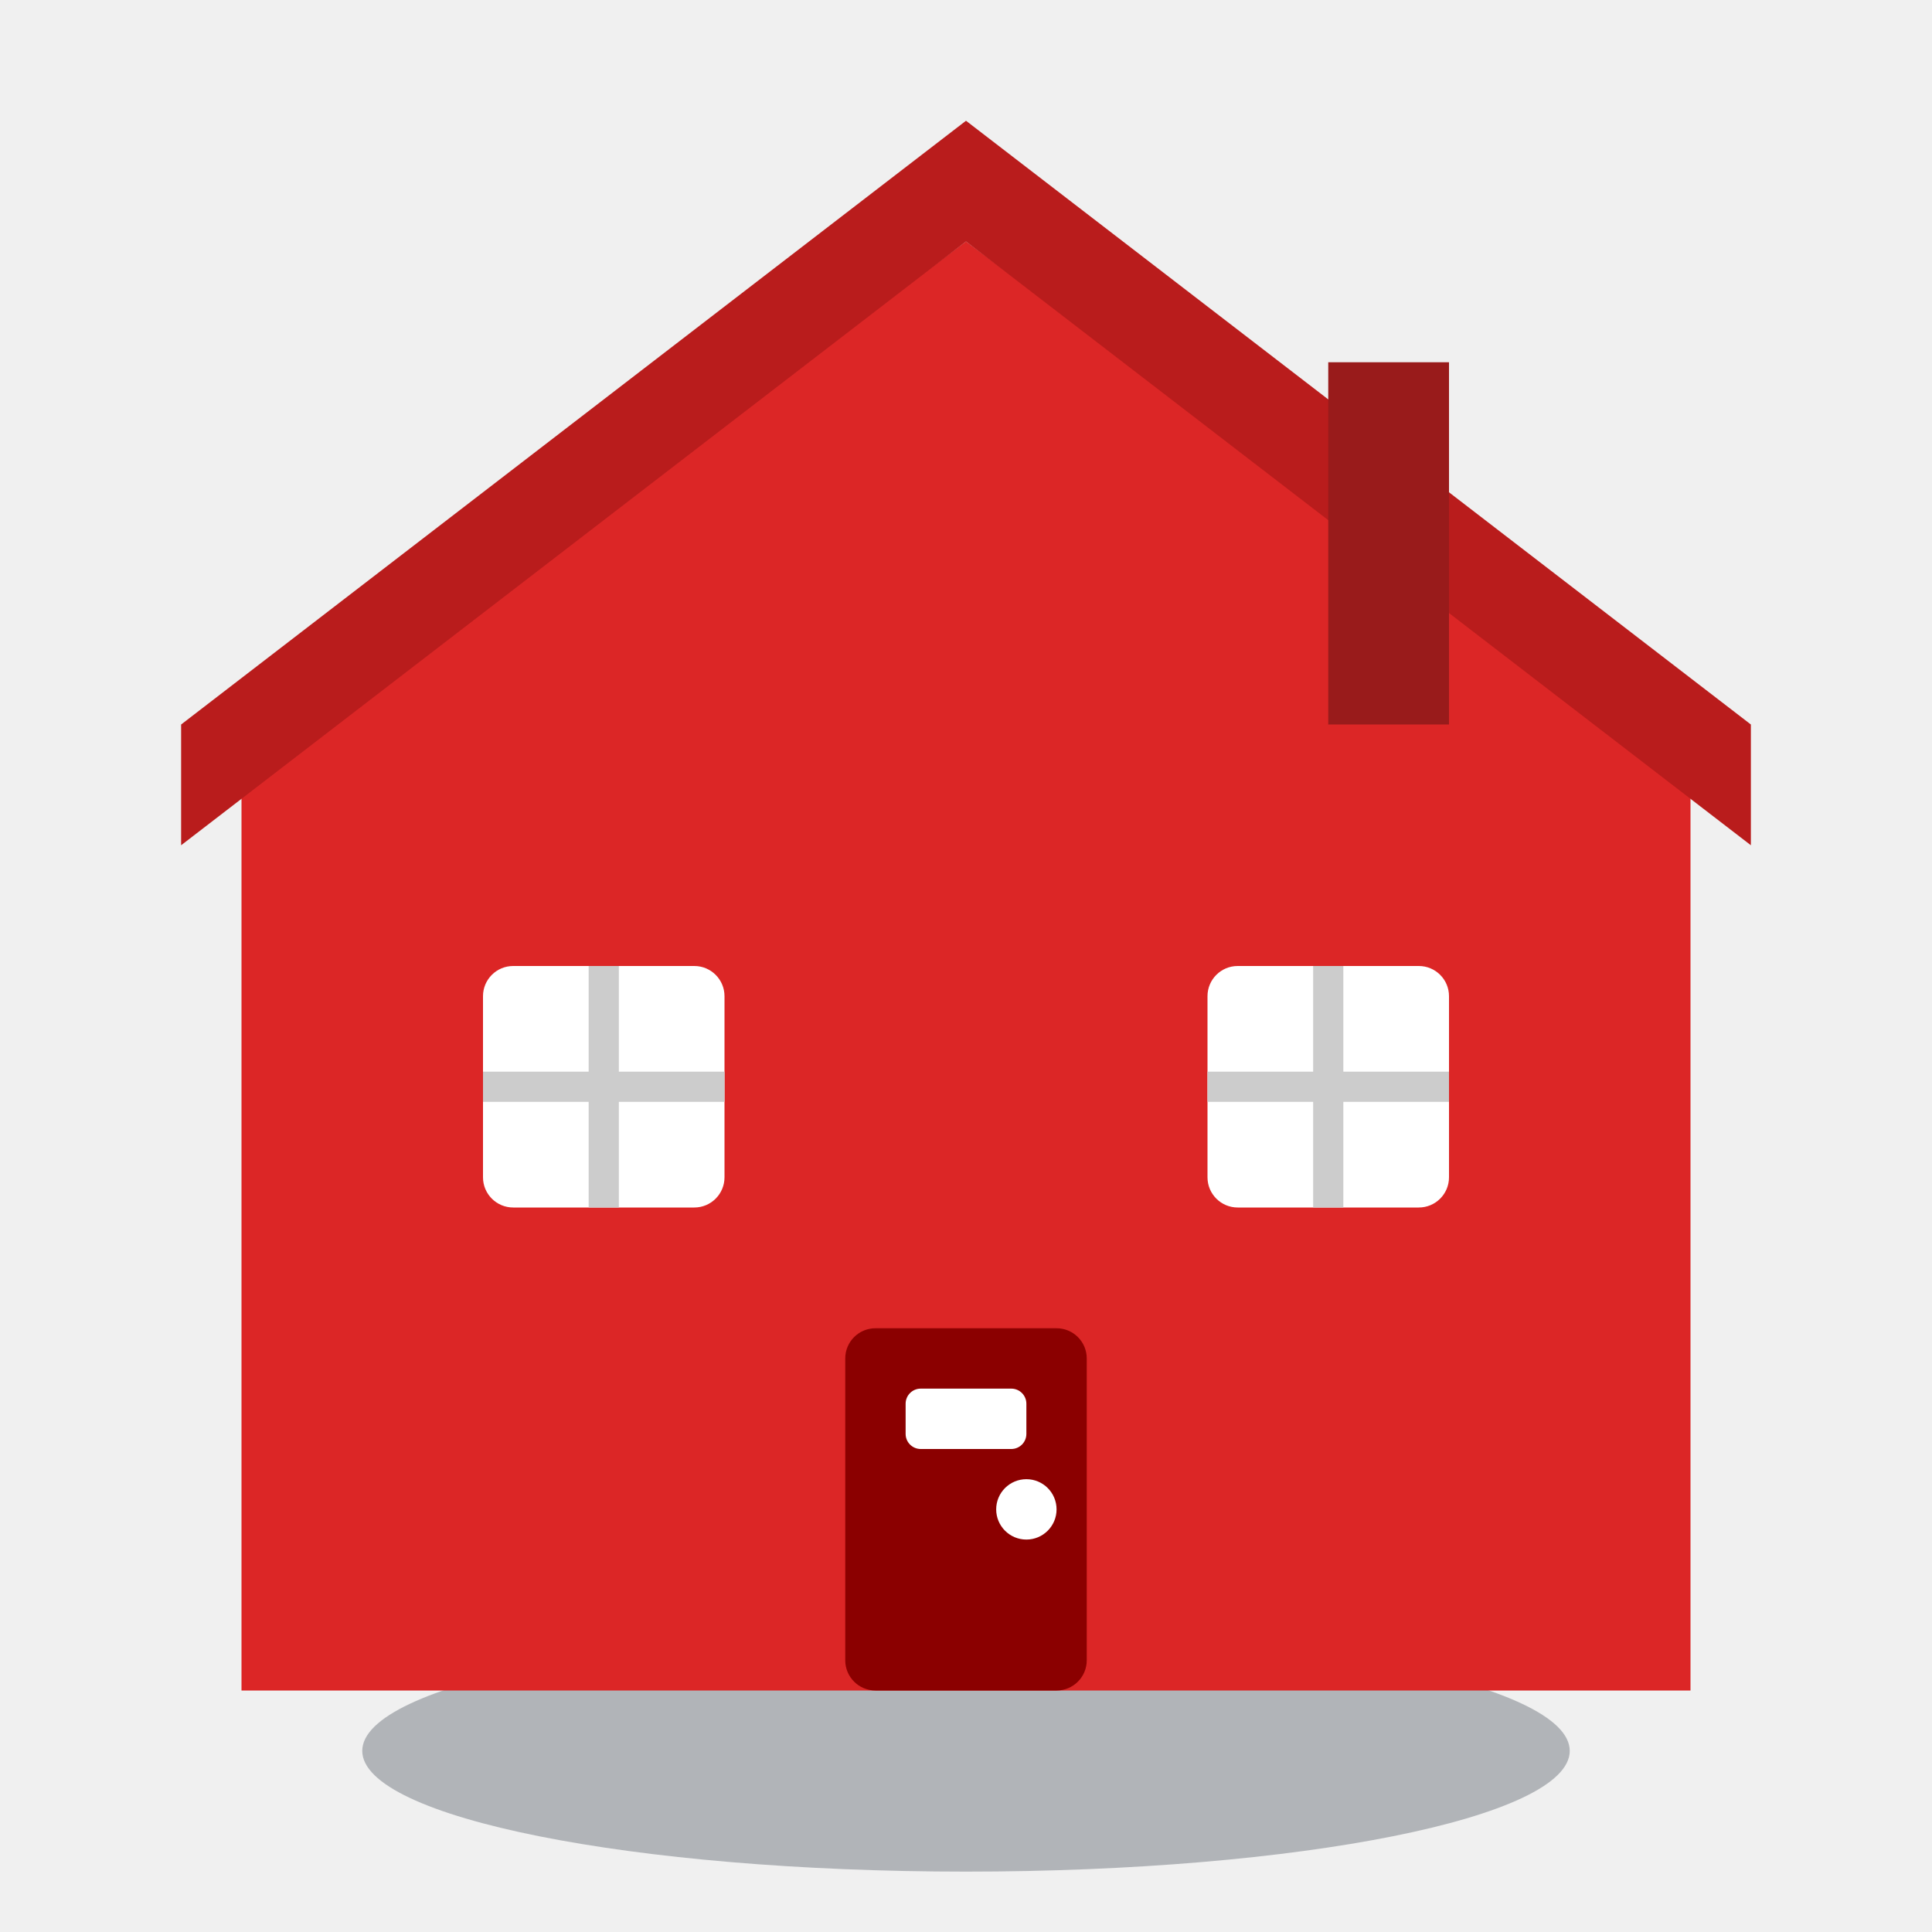
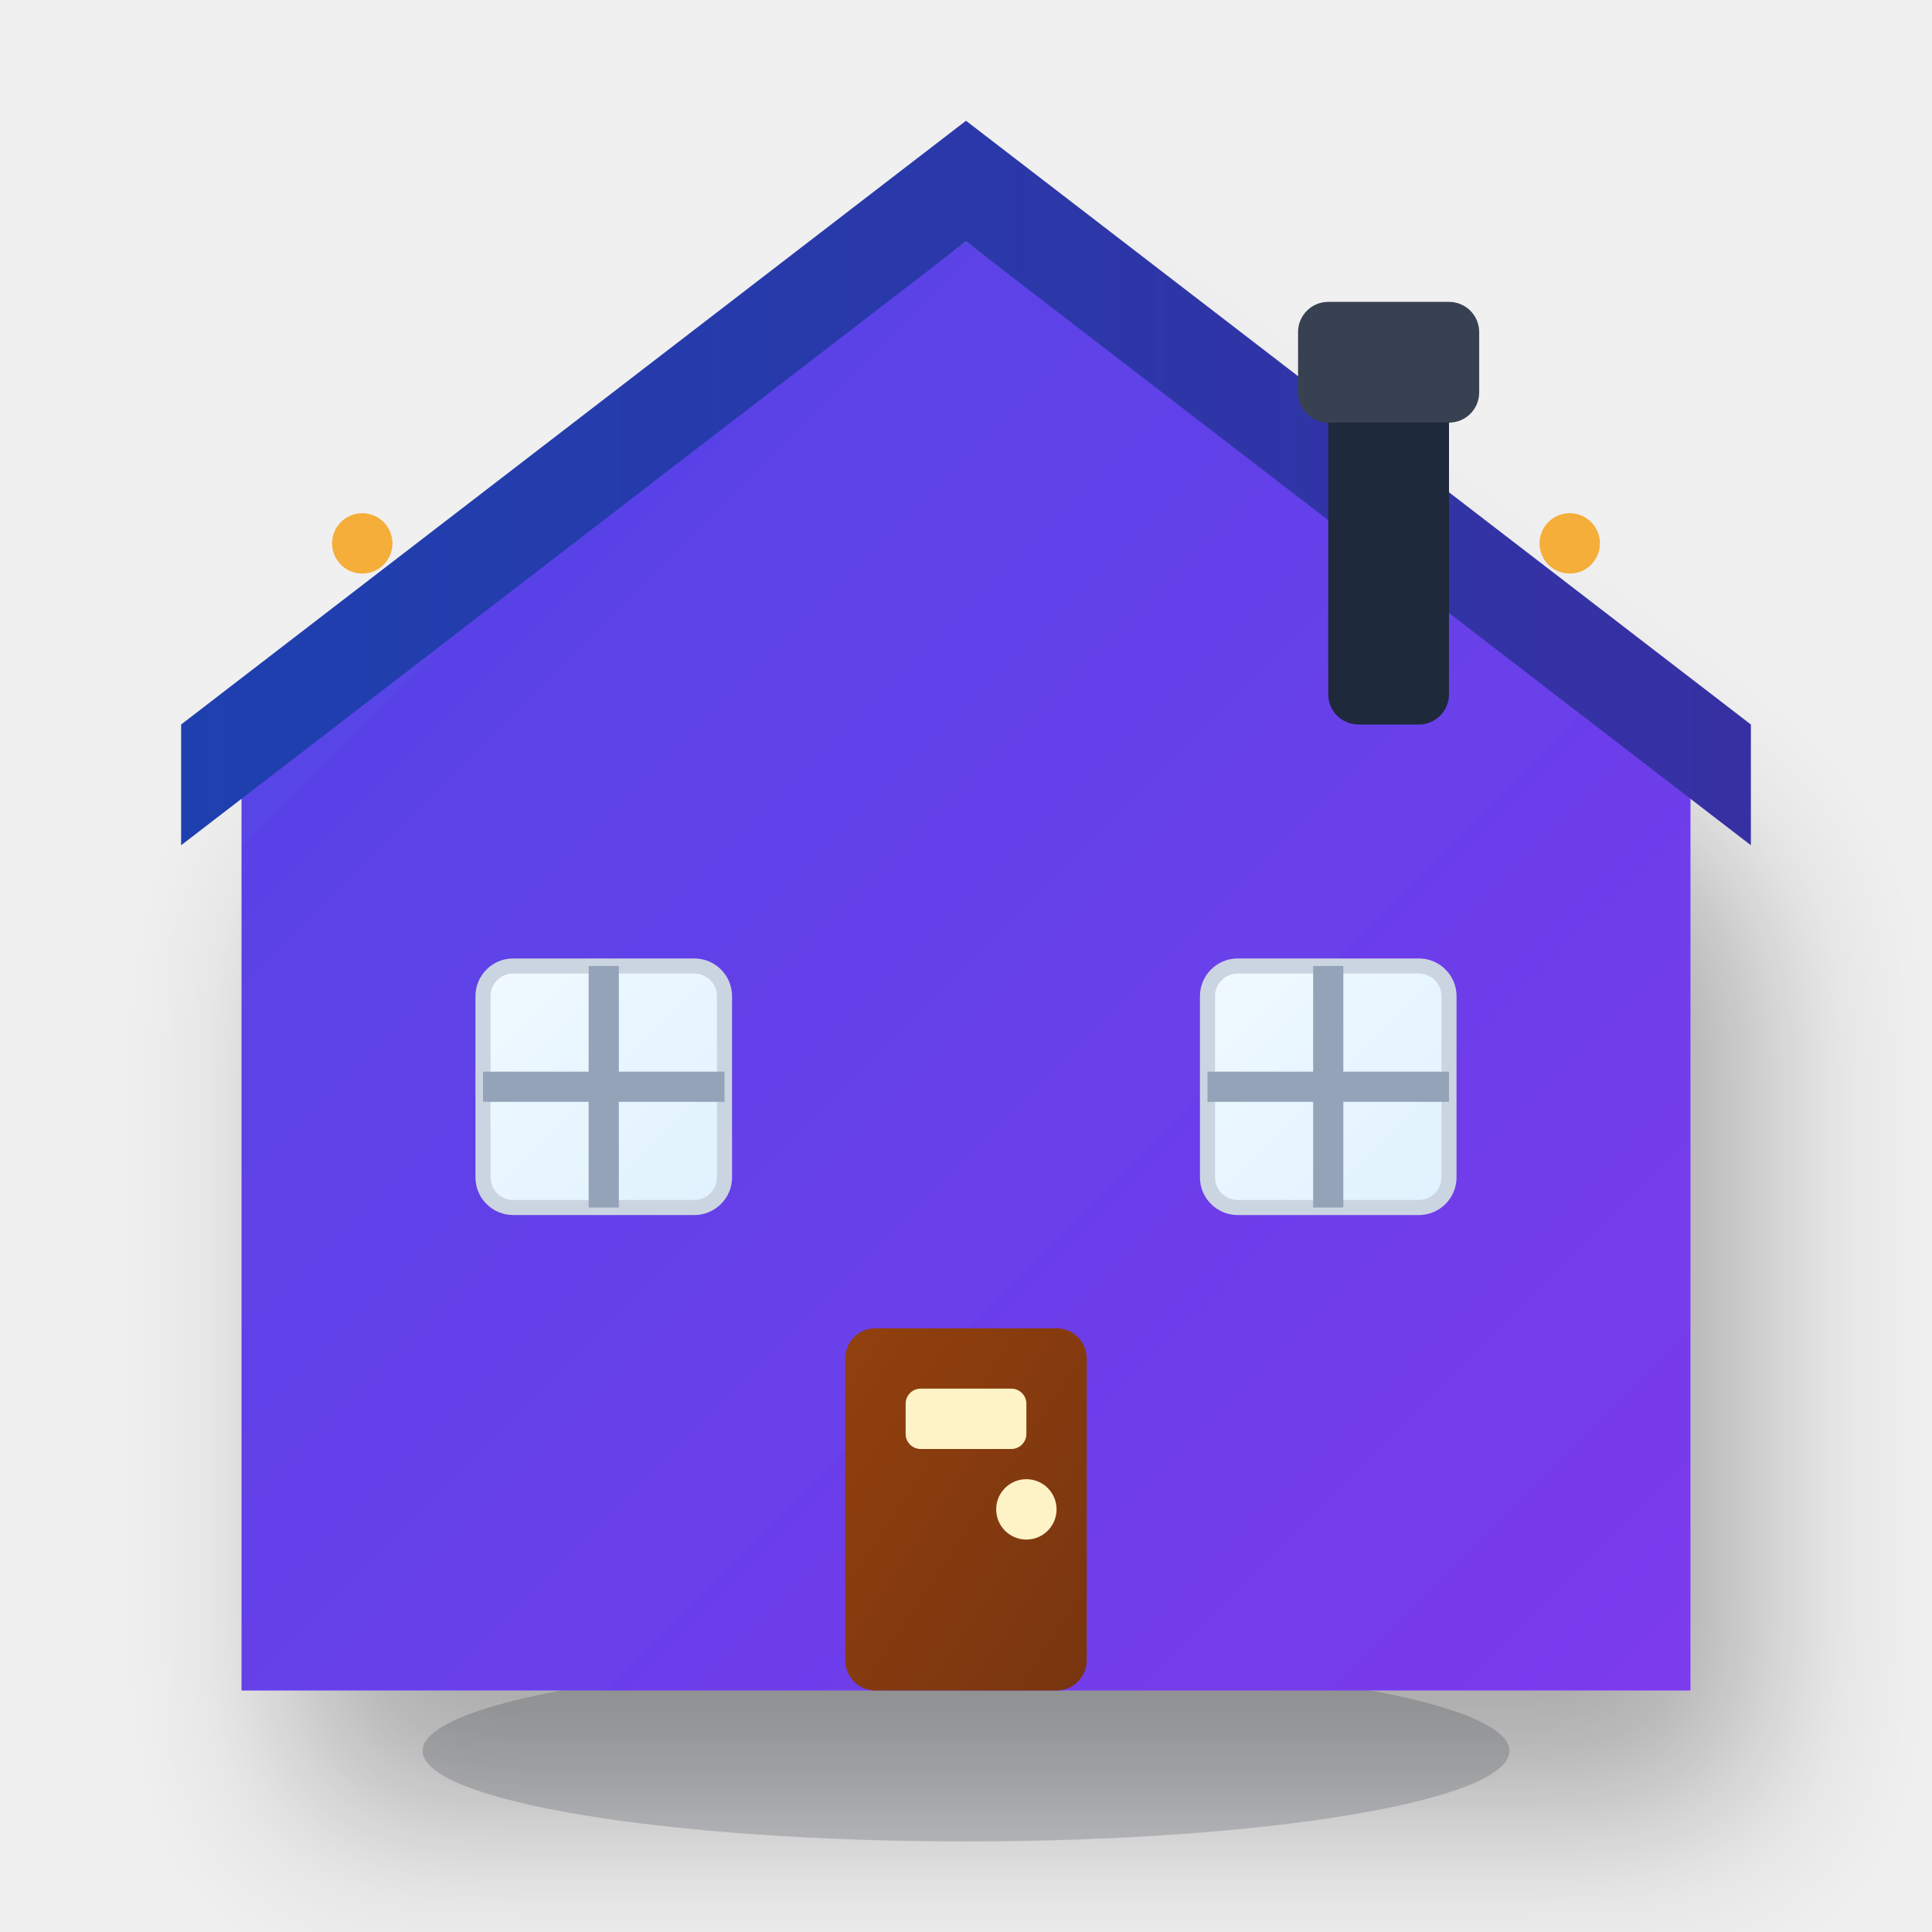
<svg xmlns="http://www.w3.org/2000/svg" viewBox="0 0 64 64" width="64" height="64">
  <defs>
-     <style>
-       .house-main { fill: #dc2626; }
-       .house-roof { fill: #b91c1c; }
-       .house-door { fill: #8b0000; }
-       .house-windows { fill: #ffffff; }
-       .house-chimney { fill: #991b1b; }
-       .house-shadow { fill: #1f2937; opacity: 0.3; }
-     </style>
+     <linearGradient id="houseGradient" x1="0%" y1="0%" x2="100%" y2="100%">
+       <stop offset="0%" style="stop-color:#4F46E5;stop-opacity:1" />
+       <stop offset="100%" style="stop-color:#7C3AED;stop-opacity:1" />
+     </linearGradient>
+     <linearGradient id="roofGradient" x1="0%" y1="0%" x2="100%" y2="0%">
+       <stop offset="0%" style="stop-color:#1E40AF;stop-opacity:1" />
+       <stop offset="100%" style="stop-color:#3730A3;stop-opacity:1" />
+     </linearGradient>
+     <linearGradient id="doorGradient" x1="0%" y1="0%" x2="100%" y2="100%">
+       <stop offset="0%" style="stop-color:#92400E;stop-opacity:1" />
+       <stop offset="100%" style="stop-color:#78350F;stop-opacity:1" />
+     </linearGradient>
+     <linearGradient id="windowGradient" x1="0%" y1="0%" x2="100%" y2="100%">
+       <stop offset="0%" style="stop-color:#F0F9FF;stop-opacity:1" />
+       <stop offset="100%" style="stop-color:#E0F2FE;stop-opacity:1" />
+     </linearGradient>
+     <filter id="shadow" x="-20%" y="-20%" width="140%" height="140%">
+       <feDropShadow dx="2" dy="4" stdDeviation="3" flood-color="#000000" flood-opacity="0.3" />
+     </filter>
  </defs>
-   <ellipse class="house-shadow" cx="32" cy="58" rx="20" ry="4" />
-   <path class="house-main" d="M32 8L8 26v30h48V26L32 8z" />
-   <path class="house-roof" d="M32 8L6 28v-4L32 4L58 24v4L32 8z" />
-   <rect class="house-chimney" x="44" y="12" width="4" height="12" />
-   <rect class="house-windows" x="16" y="32" width="8" height="8" rx="1" />
-   <line stroke="#cccccc" stroke-width="1" x1="20" y1="32" x2="20" y2="40" />
-   <line stroke="#cccccc" stroke-width="1" x1="16" y1="36" x2="24" y2="36" />
-   <rect class="house-windows" x="40" y="32" width="8" height="8" rx="1" />
-   <line stroke="#cccccc" stroke-width="1" x1="44" y1="32" x2="44" y2="40" />
-   <line stroke="#cccccc" stroke-width="1" x1="40" y1="36" x2="48" y2="36" />
-   <rect class="house-door" x="28" y="44" width="8" height="12" rx="1" />
-   <circle fill="#ffffff" cx="34" cy="50" r="1" />
-   <rect fill="#ffffff" x="30" y="46" width="4" height="2" rx="0.5" />
+   <ellipse cx="32" cy="58" rx="18" ry="3" fill="#1F2937" opacity="0.2" />
+   <path d="M32 8L8 26v30h48V26L32 8z" fill="url(#houseGradient)" filter="url(#shadow)" />
+   <path d="M32 8L6 28v-4L32 4L58 24v4L32 8z" fill="url(#roofGradient)" />
+   <rect x="44" y="12" width="4" height="12" fill="#1E293B" rx="1" />
+   <rect x="43" y="10" width="6" height="4" fill="#374151" rx="1" />
+   <rect x="16" y="32" width="8" height="8" fill="url(#windowGradient)" rx="1" stroke="#CBD5E1" stroke-width="0.5" />
+   <line stroke="#94A3B8" stroke-width="1" x1="20" y1="32" x2="20" y2="40" />
+   <line stroke="#94A3B8" stroke-width="1" x1="16" y1="36" x2="24" y2="36" />
+   <rect x="40" y="32" width="8" height="8" fill="url(#windowGradient)" rx="1" stroke="#CBD5E1" stroke-width="0.5" />
+   <line stroke="#94A3B8" stroke-width="1" x1="44" y1="32" x2="44" y2="40" />
+   <line stroke="#94A3B8" stroke-width="1" x1="40" y1="36" x2="48" y2="36" />
+   <rect x="28" y="44" width="8" height="12" fill="url(#doorGradient)" rx="1" />
+   <circle fill="#FEF3C7" cx="34" cy="50" r="1" />
+   <rect fill="#FEF3C7" x="30" y="46" width="4" height="2" rx="0.5" />
+   <circle fill="#F59E0B" cx="12" cy="18" r="1" opacity="0.8" />
+   <circle fill="#F59E0B" cx="52" cy="18" r="1" opacity="0.8" />
</svg>
